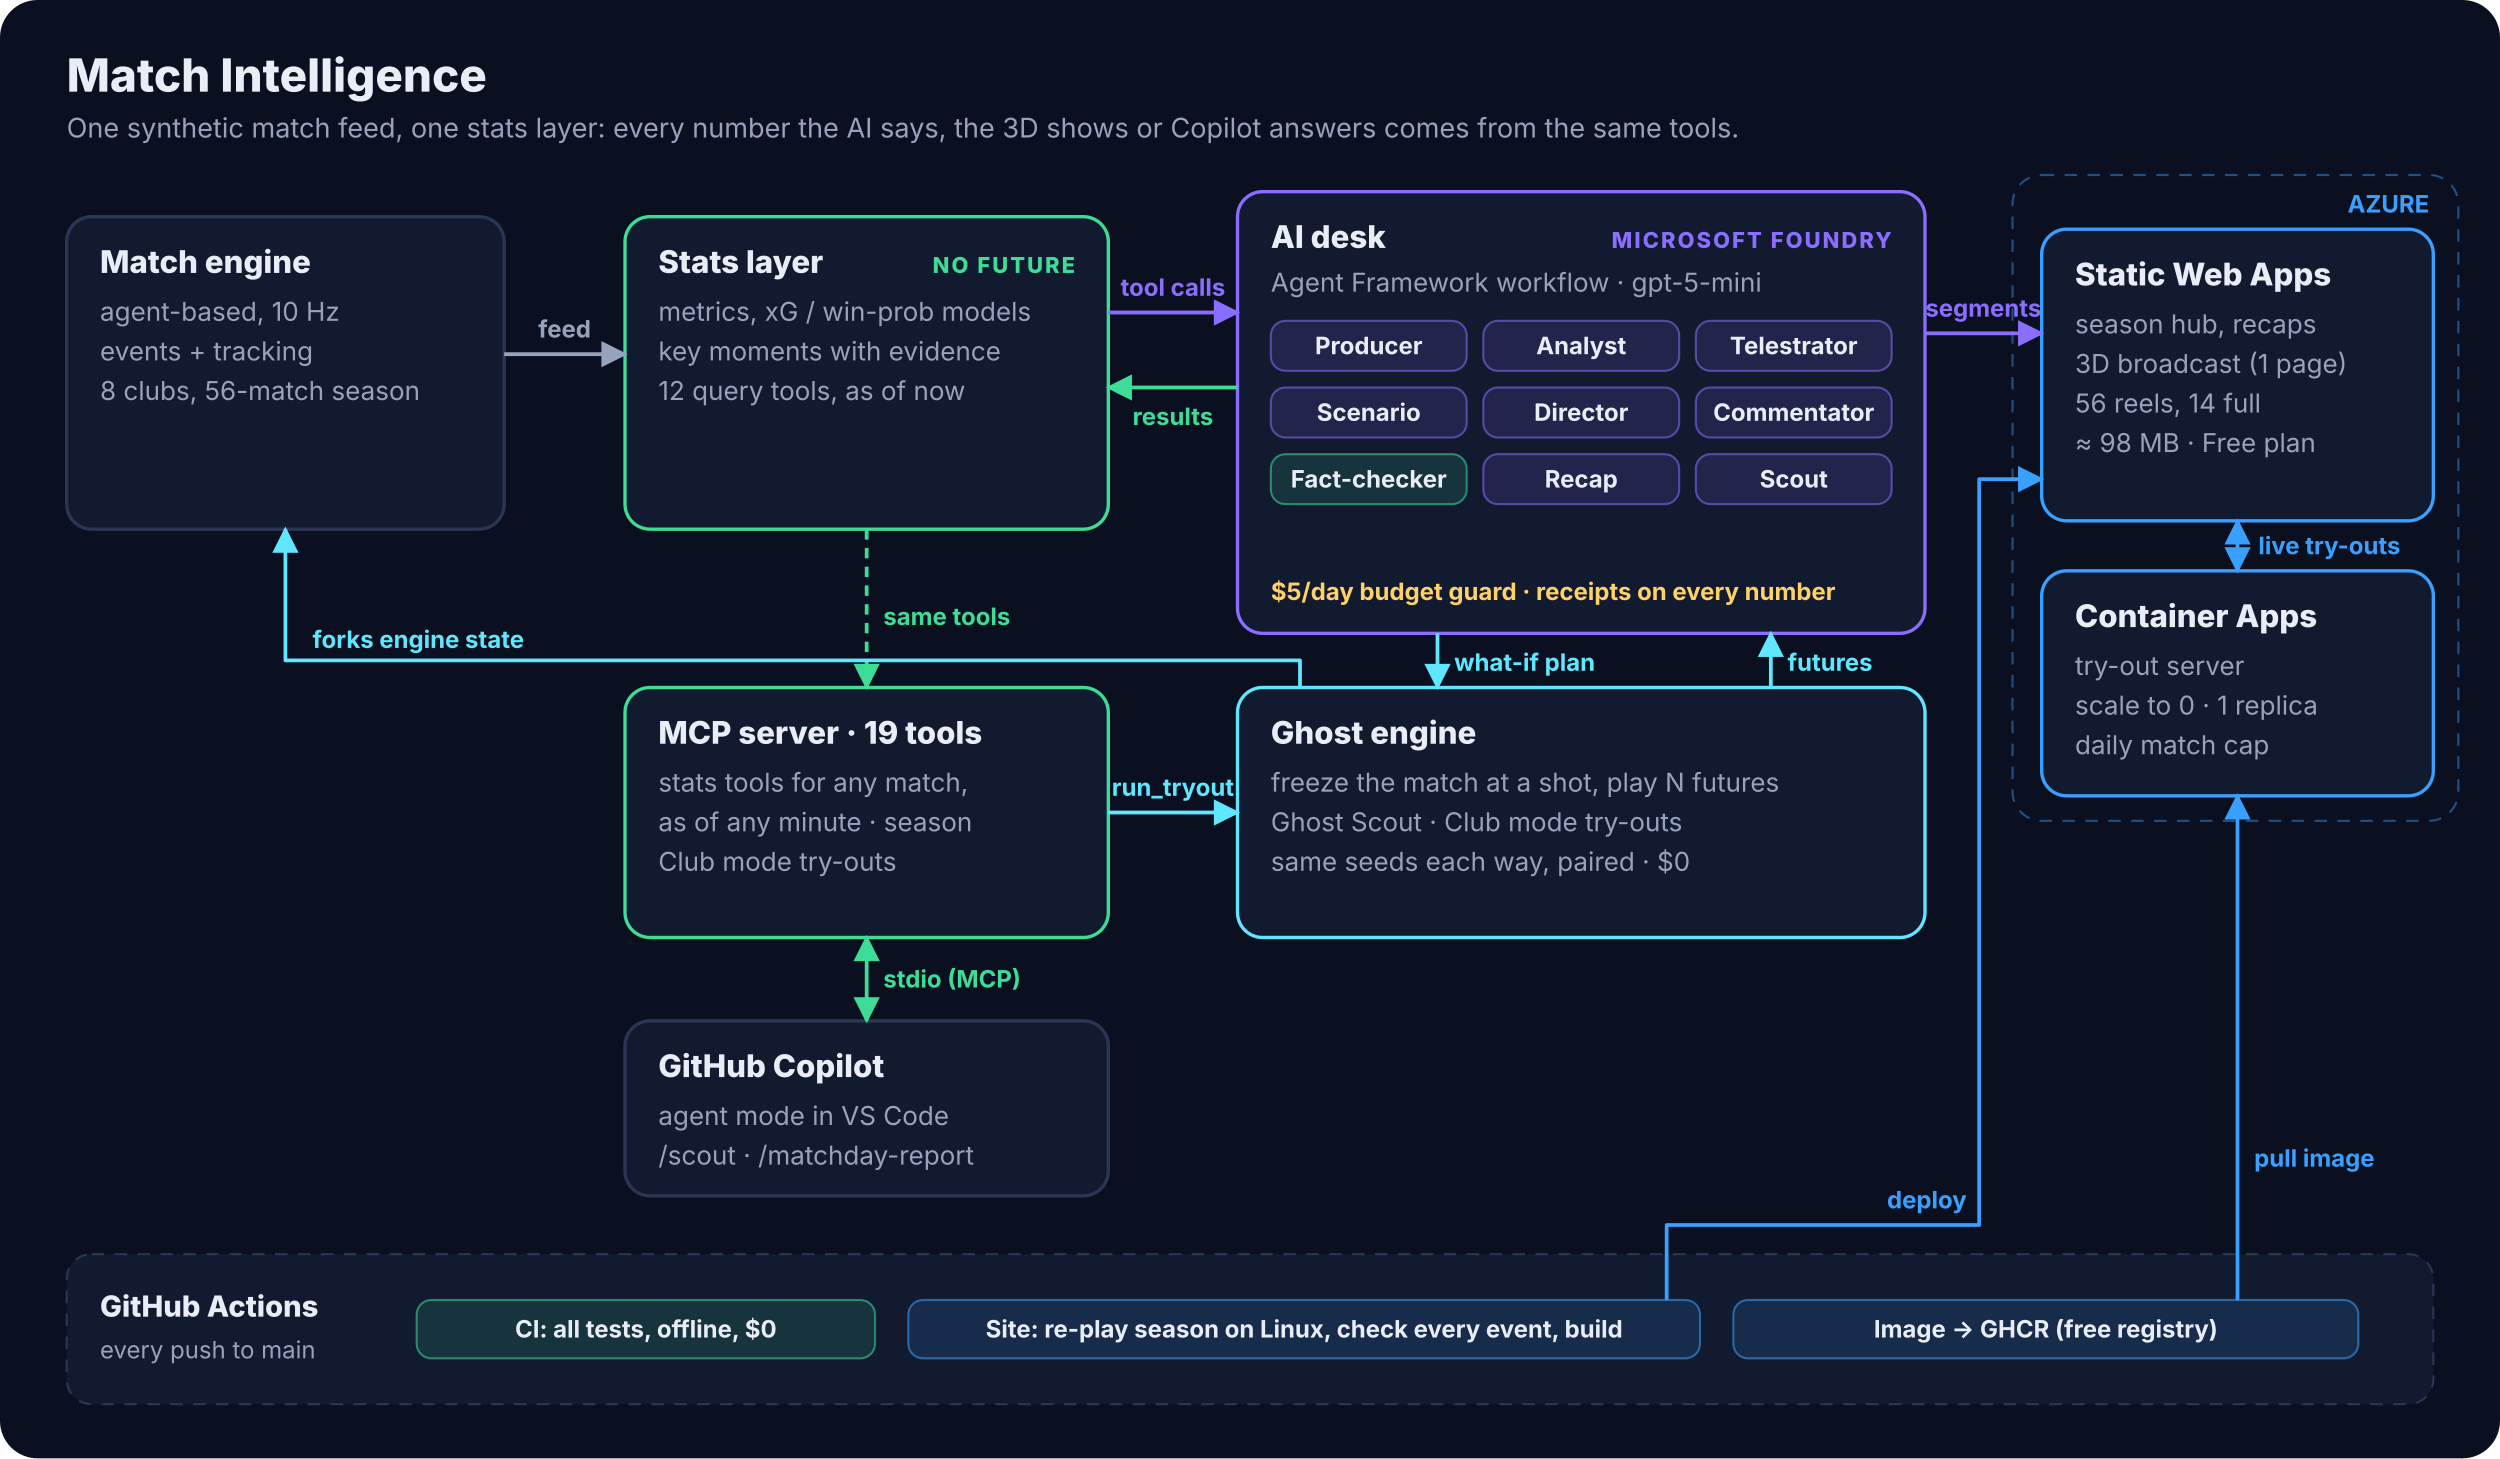
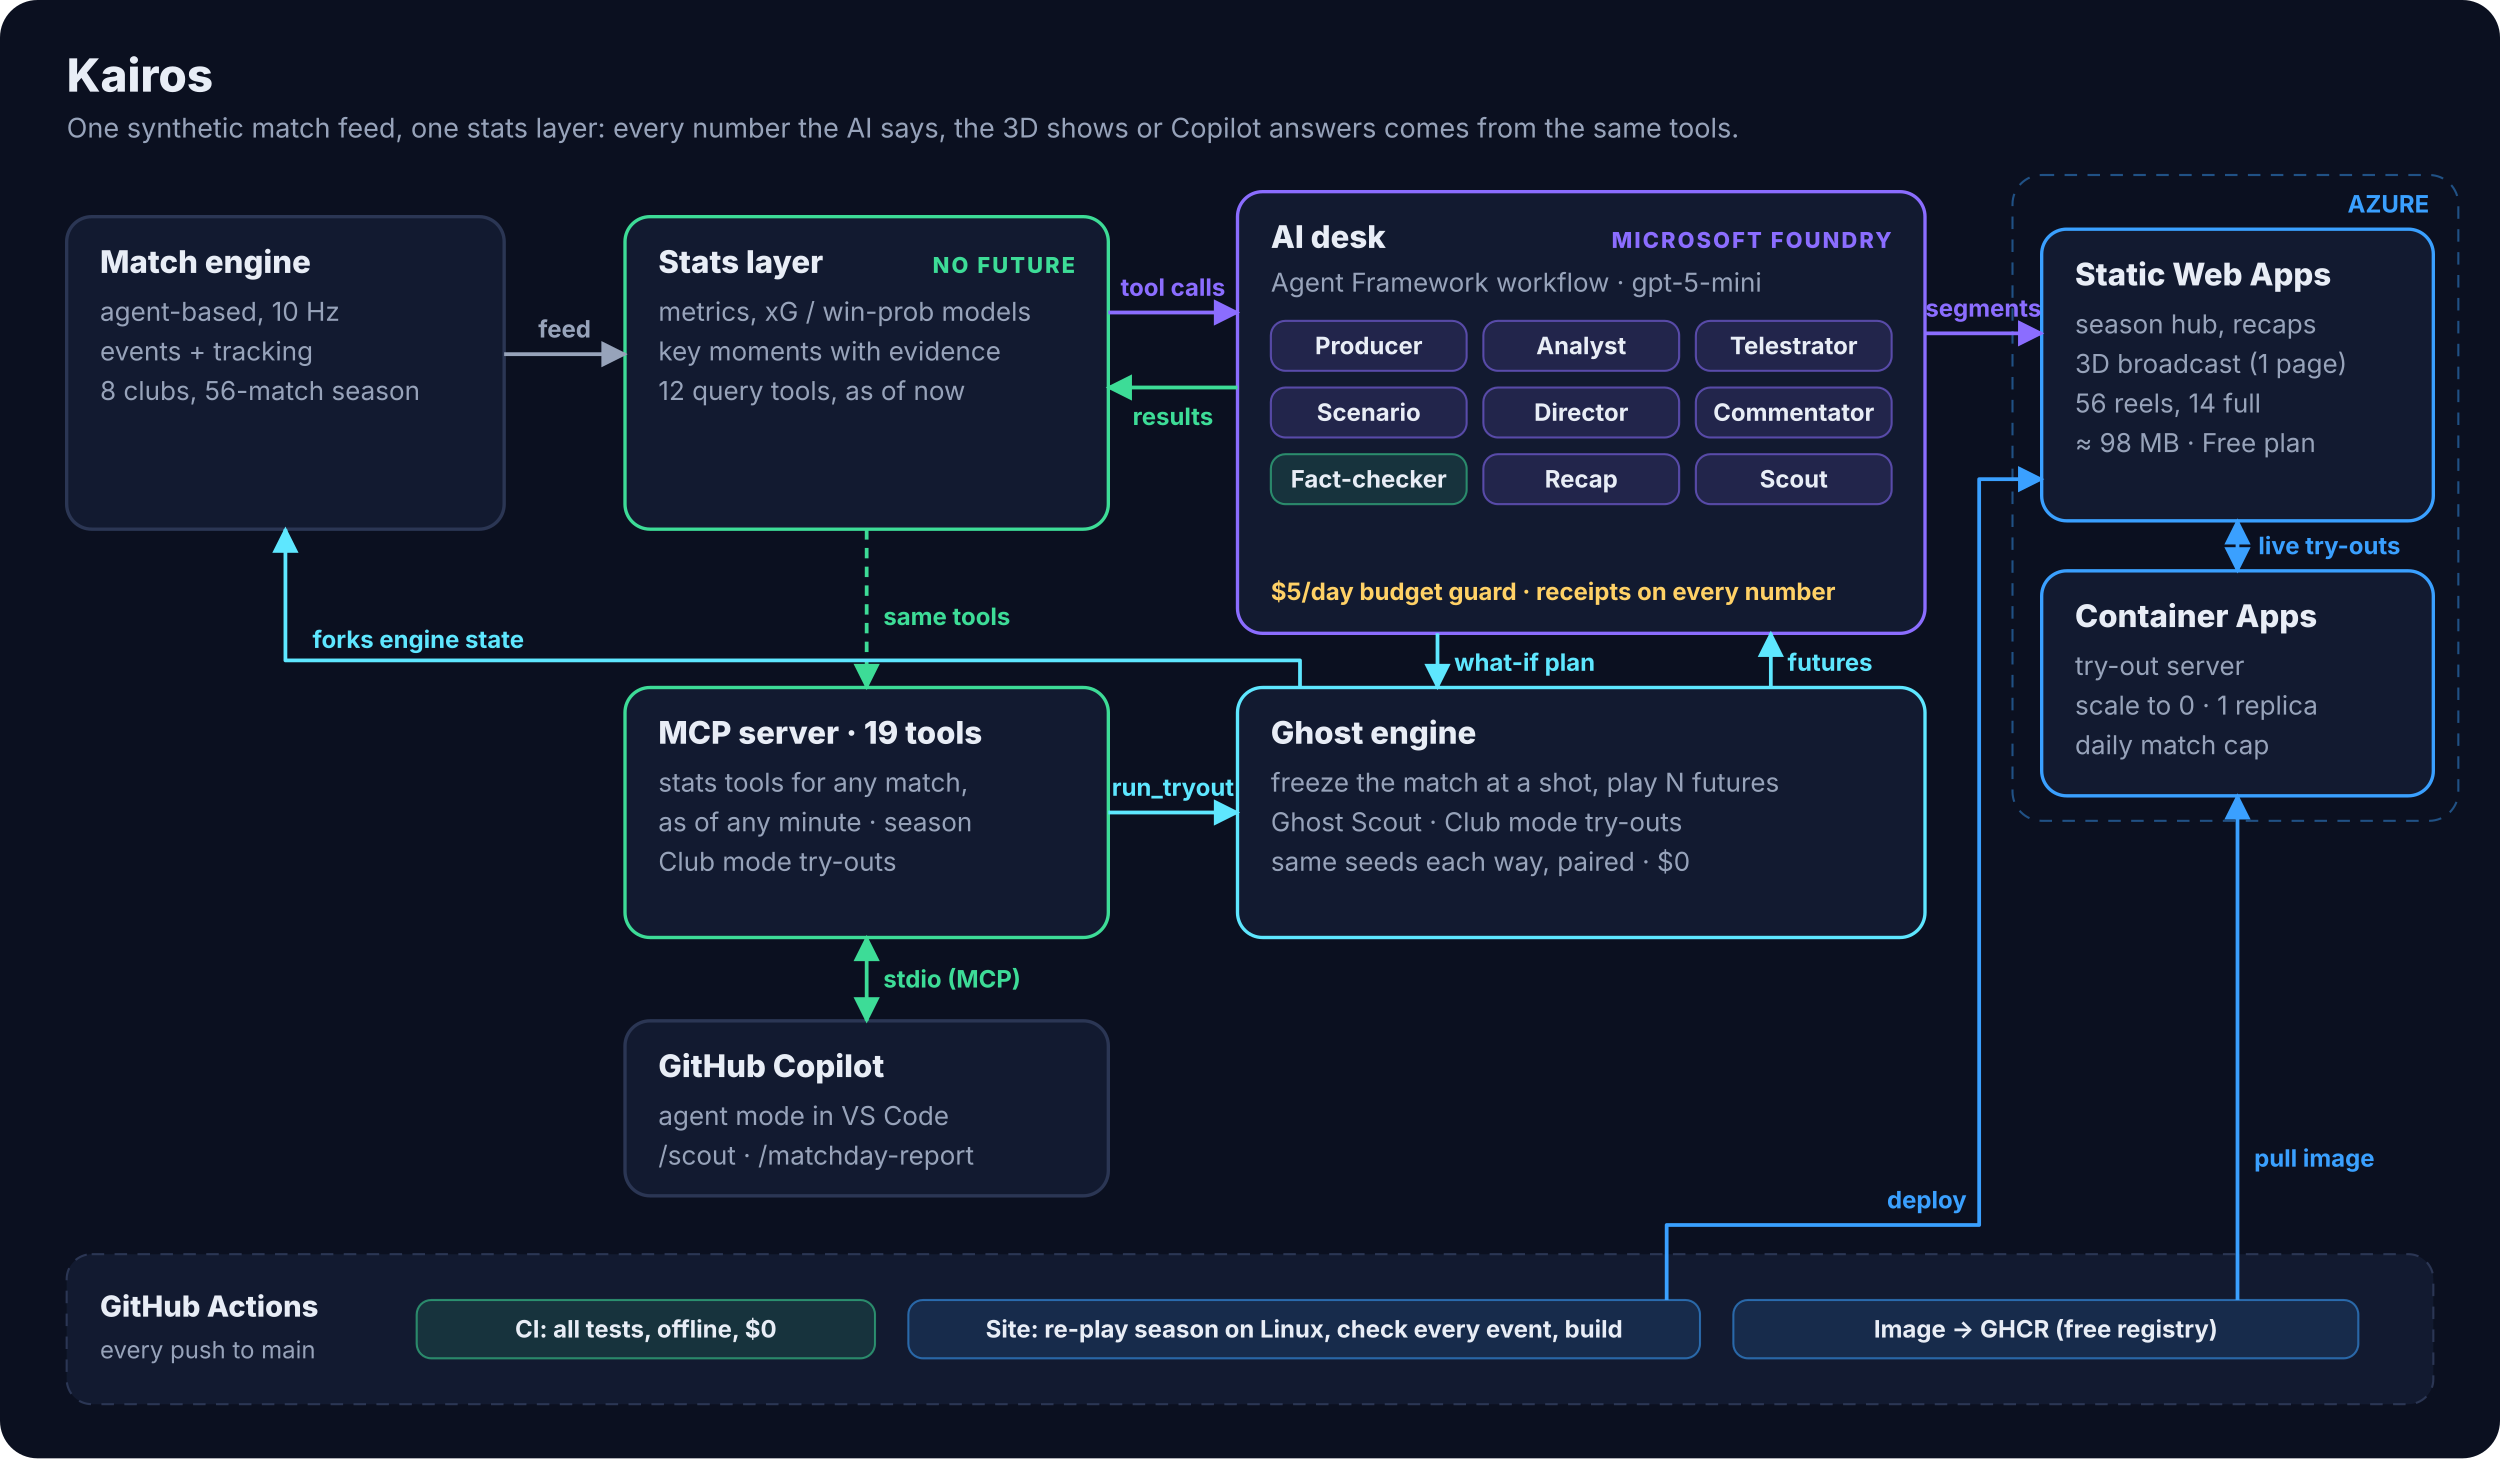
- <svg xmlns="http://www.w3.org/2000/svg" viewBox="0 0 1200 700" role="img" font-family="Inter, Segoe UI, Helvetica, Arial, sans-serif" aria-label="Match Intelligence architecture: the match engine feeds one stats layer; the AI desk on Microsoft Foundry, the ghost engine and the MCP server all use its tools; the site runs on Azure Static Web Apps, live try-outs on Azure Container Apps, built and deployed by GitHub Actions.">
+ <svg xmlns="http://www.w3.org/2000/svg" viewBox="0 0 1200 700" role="img" font-family="Inter, Segoe UI, Helvetica, Arial, sans-serif" aria-label="Kairos architecture: the match engine feeds one stats layer; the AI desk on Microsoft Foundry, the ghost engine and the MCP server all use its tools; the site runs on Azure Static Web Apps, live try-outs on Azure Container Apps, built and deployed by GitHub Actions.">
  <defs>
    <marker id="ai" viewBox="0 0 10 10" refX="9" refY="5" markerWidth="7" markerHeight="7" orient="auto-start-reverse">
      <path d="M0,0 L10,5 L0,10 z" fill="#97a3ba" />
    </marker>
    <marker id="ap" viewBox="0 0 10 10" refX="9" refY="5" markerWidth="7" markerHeight="7" orient="auto-start-reverse">
      <path d="M0,0 L10,5 L0,10 z" fill="#8b6dff" />
    </marker>
    <marker id="ac" viewBox="0 0 10 10" refX="9" refY="5" markerWidth="7" markerHeight="7" orient="auto-start-reverse">
      <path d="M0,0 L10,5 L0,10 z" fill="#5ee7ff" />
    </marker>
    <marker id="ab" viewBox="0 0 10 10" refX="9" refY="5" markerWidth="7" markerHeight="7" orient="auto-start-reverse">
      <path d="M0,0 L10,5 L0,10 z" fill="#3aa0ff" />
    </marker>
    <marker id="ag" viewBox="0 0 10 10" refX="9" refY="5" markerWidth="7" markerHeight="7" orient="auto-start-reverse">
      <path d="M0,0 L10,5 L0,10 z" fill="#3ddc97" />
    </marker>
  </defs>
  <rect width="1200" height="700" rx="18" fill="#0b1020" />
-   <text x="32" y="44" fill="#e8edf6" font-size="22" font-weight="800">Match Intelligence</text>
+   <text x="32" y="44" fill="#e8edf6" font-size="22" font-weight="800">Kairos</text>
  <text x="32" y="66" fill="#97a3ba" font-size="13">One synthetic match feed, one stats layer: every number the AI says, the 3D shows or Copilot answers comes from the same tools.</text>
  <rect x="32" y="104" width="210" height="150" rx="12" fill="#121a30" stroke="#2b3654" stroke-width="1.6" />
  <text x="48" y="131" fill="#e8edf6" font-size="15" font-weight="800">Match engine</text>
  <text x="48" y="154" fill="#97a3ba" font-size="12.5">agent-based, 10 Hz</text>
  <text x="48" y="173" fill="#97a3ba" font-size="12.5">events + tracking</text>
  <text x="48" y="192" fill="#97a3ba" font-size="12.5">8 clubs, 56-match season</text>
  <rect x="300" y="104" width="232" height="150" rx="12" fill="#121a30" stroke="#3ddc97" stroke-width="1.6" />
  <text x="316" y="131" fill="#e8edf6" font-size="15" font-weight="800">Stats layer</text>
  <text x="516" y="131" fill="#3ddc97" font-size="10.5" font-weight="800" text-anchor="end" letter-spacing="1">NO FUTURE</text>
  <text x="316" y="154" fill="#97a3ba" font-size="12.5">metrics, xG / win-prob models</text>
  <text x="316" y="173" fill="#97a3ba" font-size="12.5">key moments with evidence</text>
  <text x="316" y="192" fill="#97a3ba" font-size="12.5">12 query tools, as of now</text>
  <path d="M242,170 L300,170" fill="none" stroke="#97a3ba" stroke-width="1.8" stroke-linejoin="round" marker-end="url(#ai)" />
  <text x="271" y="162" fill="#97a3ba" font-size="11.5" font-weight="700" text-anchor="middle">feed</text>
  <rect x="594" y="92" width="330" height="212" rx="12" fill="#121a30" stroke="#8b6dff" stroke-width="1.6" />
  <text x="610" y="119" fill="#e8edf6" font-size="15" font-weight="800">AI desk</text>
  <text x="908" y="119" fill="#8b6dff" font-size="10.5" font-weight="800" text-anchor="end" letter-spacing="1">MICROSOFT FOUNDRY</text>
  <text x="610" y="140" fill="#97a3ba" font-size="12.5">Agent Framework workflow · gpt-5-mini</text>
  <rect x="610" y="154" width="94" height="24" rx="7" fill="#8b6dff" fill-opacity="0.13" stroke="#8b6dff" stroke-opacity="0.55" />
  <text x="657.0" y="170.0" fill="#e8edf6" font-size="11.5" font-weight="700" text-anchor="middle">Producer</text>
  <rect x="712" y="154" width="94" height="24" rx="7" fill="#8b6dff" fill-opacity="0.13" stroke="#8b6dff" stroke-opacity="0.55" />
  <text x="759.0" y="170.0" fill="#e8edf6" font-size="11.5" font-weight="700" text-anchor="middle">Analyst</text>
  <rect x="814" y="154" width="94" height="24" rx="7" fill="#8b6dff" fill-opacity="0.13" stroke="#8b6dff" stroke-opacity="0.55" />
  <text x="861.0" y="170.0" fill="#e8edf6" font-size="11.5" font-weight="700" text-anchor="middle">Telestrator</text>
  <rect x="610" y="186" width="94" height="24" rx="7" fill="#8b6dff" fill-opacity="0.13" stroke="#8b6dff" stroke-opacity="0.55" />
  <text x="657.0" y="202.0" fill="#e8edf6" font-size="11.5" font-weight="700" text-anchor="middle">Scenario</text>
  <rect x="712" y="186" width="94" height="24" rx="7" fill="#8b6dff" fill-opacity="0.13" stroke="#8b6dff" stroke-opacity="0.55" />
  <text x="759.0" y="202.0" fill="#e8edf6" font-size="11.5" font-weight="700" text-anchor="middle">Director</text>
  <rect x="814" y="186" width="94" height="24" rx="7" fill="#8b6dff" fill-opacity="0.13" stroke="#8b6dff" stroke-opacity="0.55" />
  <text x="861.0" y="202.0" fill="#e8edf6" font-size="11.5" font-weight="700" text-anchor="middle">Commentator</text>
  <rect x="610" y="218" width="94" height="24" rx="7" fill="#3ddc97" fill-opacity="0.13" stroke="#3ddc97" stroke-opacity="0.55" />
  <text x="657.0" y="234.0" fill="#e8edf6" font-size="11.5" font-weight="700" text-anchor="middle">Fact-checker</text>
  <rect x="712" y="218" width="94" height="24" rx="7" fill="#8b6dff" fill-opacity="0.13" stroke="#8b6dff" stroke-opacity="0.55" />
  <text x="759.0" y="234.0" fill="#e8edf6" font-size="11.5" font-weight="700" text-anchor="middle">Recap</text>
  <rect x="814" y="218" width="94" height="24" rx="7" fill="#8b6dff" fill-opacity="0.13" stroke="#8b6dff" stroke-opacity="0.55" />
  <text x="861.0" y="234.0" fill="#e8edf6" font-size="11.5" font-weight="700" text-anchor="middle">Scout</text>
  <text x="610" y="288" fill="#ffd166" font-size="11.5" font-weight="700">$5/day budget guard · receipts on every number</text>
  <path d="M532,150 L594,150" fill="none" stroke="#8b6dff" stroke-width="1.8" stroke-linejoin="round" marker-end="url(#ap)" />
  <text x="563" y="142" fill="#8b6dff" font-size="11.5" font-weight="700" text-anchor="middle">tool calls</text>
  <path d="M594,186 L532,186" fill="none" stroke="#3ddc97" stroke-width="1.8" stroke-linejoin="round" marker-end="url(#ag)" />
  <text x="563" y="204" fill="#3ddc97" font-size="11.5" font-weight="700" text-anchor="middle">results</text>
  <rect x="966" y="84" width="214" height="310" rx="14" fill="none" stroke="#3aa0ff" stroke-opacity="0.45" stroke-dasharray="6 5" />
  <text x="1166" y="102" fill="#3aa0ff" font-size="11.5" font-weight="700" text-anchor="end">AZURE</text>
  <rect x="980" y="110" width="188" height="140" rx="12" fill="#121a30" stroke="#3aa0ff" stroke-width="1.6" />
  <text x="996" y="137" fill="#e8edf6" font-size="15" font-weight="800">Static Web Apps</text>
  <text x="996" y="160" fill="#97a3ba" font-size="12.5">season hub, recaps</text>
  <text x="996" y="179" fill="#97a3ba" font-size="12.5">3D broadcast (1 page)</text>
  <text x="996" y="198" fill="#97a3ba" font-size="12.5">56 reels, 14 full</text>
  <text x="996" y="217" fill="#97a3ba" font-size="12.5">≈ 98 MB · Free plan</text>
  <rect x="980" y="274" width="188" height="108" rx="12" fill="#121a30" stroke="#3aa0ff" stroke-width="1.6" />
  <text x="996" y="301" fill="#e8edf6" font-size="15" font-weight="800">Container Apps</text>
  <text x="996" y="324" fill="#97a3ba" font-size="12.5">try-out server</text>
  <text x="996" y="343" fill="#97a3ba" font-size="12.5">scale to 0 · 1 replica</text>
  <text x="996" y="362" fill="#97a3ba" font-size="12.5">daily match cap</text>
  <path d="M924,160 L980,160" fill="none" stroke="#8b6dff" stroke-width="1.8" stroke-linejoin="round" marker-end="url(#ap)" />
  <text x="952" y="152" fill="#8b6dff" font-size="11.5" font-weight="700" text-anchor="middle">segments</text>
  <path d="M1074,250 L1074,274" fill="none" stroke="#3aa0ff" stroke-width="1.8" stroke-linejoin="round" marker-end="url(#ab)" marker-start="url(#ab)" />
  <text x="1084" y="266" fill="#3aa0ff" font-size="11.5" font-weight="700" text-anchor="start">live try-outs</text>
  <rect x="300" y="330" width="232" height="120" rx="12" fill="#121a30" stroke="#3ddc97" stroke-width="1.6" />
  <text x="316" y="357" fill="#e8edf6" font-size="15" font-weight="800">MCP server · 19 tools</text>
  <text x="316" y="380" fill="#97a3ba" font-size="12.5">stats tools for any match,</text>
  <text x="316" y="399" fill="#97a3ba" font-size="12.5">as of any minute · season</text>
  <text x="316" y="418" fill="#97a3ba" font-size="12.5">Club mode try-outs</text>
  <path d="M416,254 L416,330" fill="none" stroke="#3ddc97" stroke-width="1.8" stroke-dasharray="5 4" stroke-linejoin="round" marker-end="url(#ag)" />
  <text x="424" y="300" fill="#3ddc97" font-size="11.5" font-weight="700" text-anchor="start">same tools</text>
  <rect x="594" y="330" width="330" height="120" rx="12" fill="#121a30" stroke="#5ee7ff" stroke-width="1.6" />
  <text x="610" y="357" fill="#e8edf6" font-size="15" font-weight="800">Ghost engine</text>
  <text x="610" y="380" fill="#97a3ba" font-size="12.5">freeze the match at a shot, play N futures</text>
  <text x="610" y="399" fill="#97a3ba" font-size="12.5">Ghost Scout · Club mode try-outs</text>
  <text x="610" y="418" fill="#97a3ba" font-size="12.5">same seeds each way, paired · $0</text>
  <path d="M690,304 L690,330" fill="none" stroke="#5ee7ff" stroke-width="1.8" stroke-linejoin="round" marker-end="url(#ac)" />
  <text x="698" y="322" fill="#5ee7ff" font-size="11.5" font-weight="700" text-anchor="start">what-if plan</text>
  <path d="M850,330 L850,304" fill="none" stroke="#5ee7ff" stroke-width="1.8" stroke-linejoin="round" marker-end="url(#ac)" />
  <text x="858" y="322" fill="#5ee7ff" font-size="11.5" font-weight="700" text-anchor="start">futures</text>
  <path d="M532,390 L594,390" fill="none" stroke="#5ee7ff" stroke-width="1.8" stroke-linejoin="round" marker-end="url(#ac)" />
  <text x="563" y="382" fill="#5ee7ff" font-size="11.5" font-weight="700" text-anchor="middle">run_tryout</text>
  <path d="M624,330 L624,317 L137,317 L137,254" fill="none" stroke="#5ee7ff" stroke-width="1.8" stroke-linejoin="round" marker-end="url(#ac)" />
  <text x="150" y="311" fill="#5ee7ff" font-size="11.5" font-weight="700" text-anchor="start">forks engine state</text>
  <rect x="300" y="490" width="232" height="84" rx="12" fill="#121a30" stroke="#2b3654" stroke-width="1.6" />
  <text x="316" y="517" fill="#e8edf6" font-size="15" font-weight="800">GitHub Copilot</text>
  <text x="316" y="540" fill="#97a3ba" font-size="12.5">agent mode in VS Code</text>
  <text x="316" y="559" fill="#97a3ba" font-size="12.5">/scout · /matchday-report</text>
  <path d="M416,450 L416,490" fill="none" stroke="#3ddc97" stroke-width="1.8" stroke-linejoin="round" marker-end="url(#ag)" marker-start="url(#ag)" />
  <text x="424" y="474" fill="#3ddc97" font-size="11.5" font-weight="700" text-anchor="start">stdio (MCP)</text>
  <rect x="32" y="602" width="1136" height="72" rx="12" fill="#121a30" stroke="#2b3654" stroke-dasharray="6 5" />
  <text x="48" y="632" fill="#e8edf6" font-size="14" font-weight="800">GitHub Actions</text>
  <text x="48" y="652" fill="#97a3ba" font-size="11.5">every push to main</text>
  <rect x="200" y="624" width="220" height="28" rx="7" fill="#3ddc97" fill-opacity="0.13" stroke="#3ddc97" stroke-opacity="0.55" />
  <text x="310.0" y="642.0" fill="#e8edf6" font-size="11.5" font-weight="700" text-anchor="middle">CI: all tests, offline, $0</text>
  <rect x="436" y="624" width="380" height="28" rx="7" fill="#3aa0ff" fill-opacity="0.13" stroke="#3aa0ff" stroke-opacity="0.55" />
  <text x="626.0" y="642.0" fill="#e8edf6" font-size="11.5" font-weight="700" text-anchor="middle">Site: re-play season on Linux, check every event, build</text>
  <rect x="832" y="624" width="300" height="28" rx="7" fill="#3aa0ff" fill-opacity="0.13" stroke="#3aa0ff" stroke-opacity="0.55" />
  <text x="982.0" y="642.0" fill="#e8edf6" font-size="11.5" font-weight="700" text-anchor="middle">Image → GHCR (free registry)</text>
  <path d="M800,624 L800,588 L950,588 L950,230 L980,230" fill="none" stroke="#3aa0ff" stroke-width="1.8" stroke-linejoin="round" marker-end="url(#ab)" />
  <text x="944" y="580" fill="#3aa0ff" font-size="11.5" font-weight="700" text-anchor="end">deploy</text>
  <path d="M1074,624 L1074,382" fill="none" stroke="#3aa0ff" stroke-width="1.8" stroke-linejoin="round" marker-end="url(#ab)" />
  <text x="1082" y="560" fill="#3aa0ff" font-size="11.5" font-weight="700" text-anchor="start">pull image</text>
</svg>
